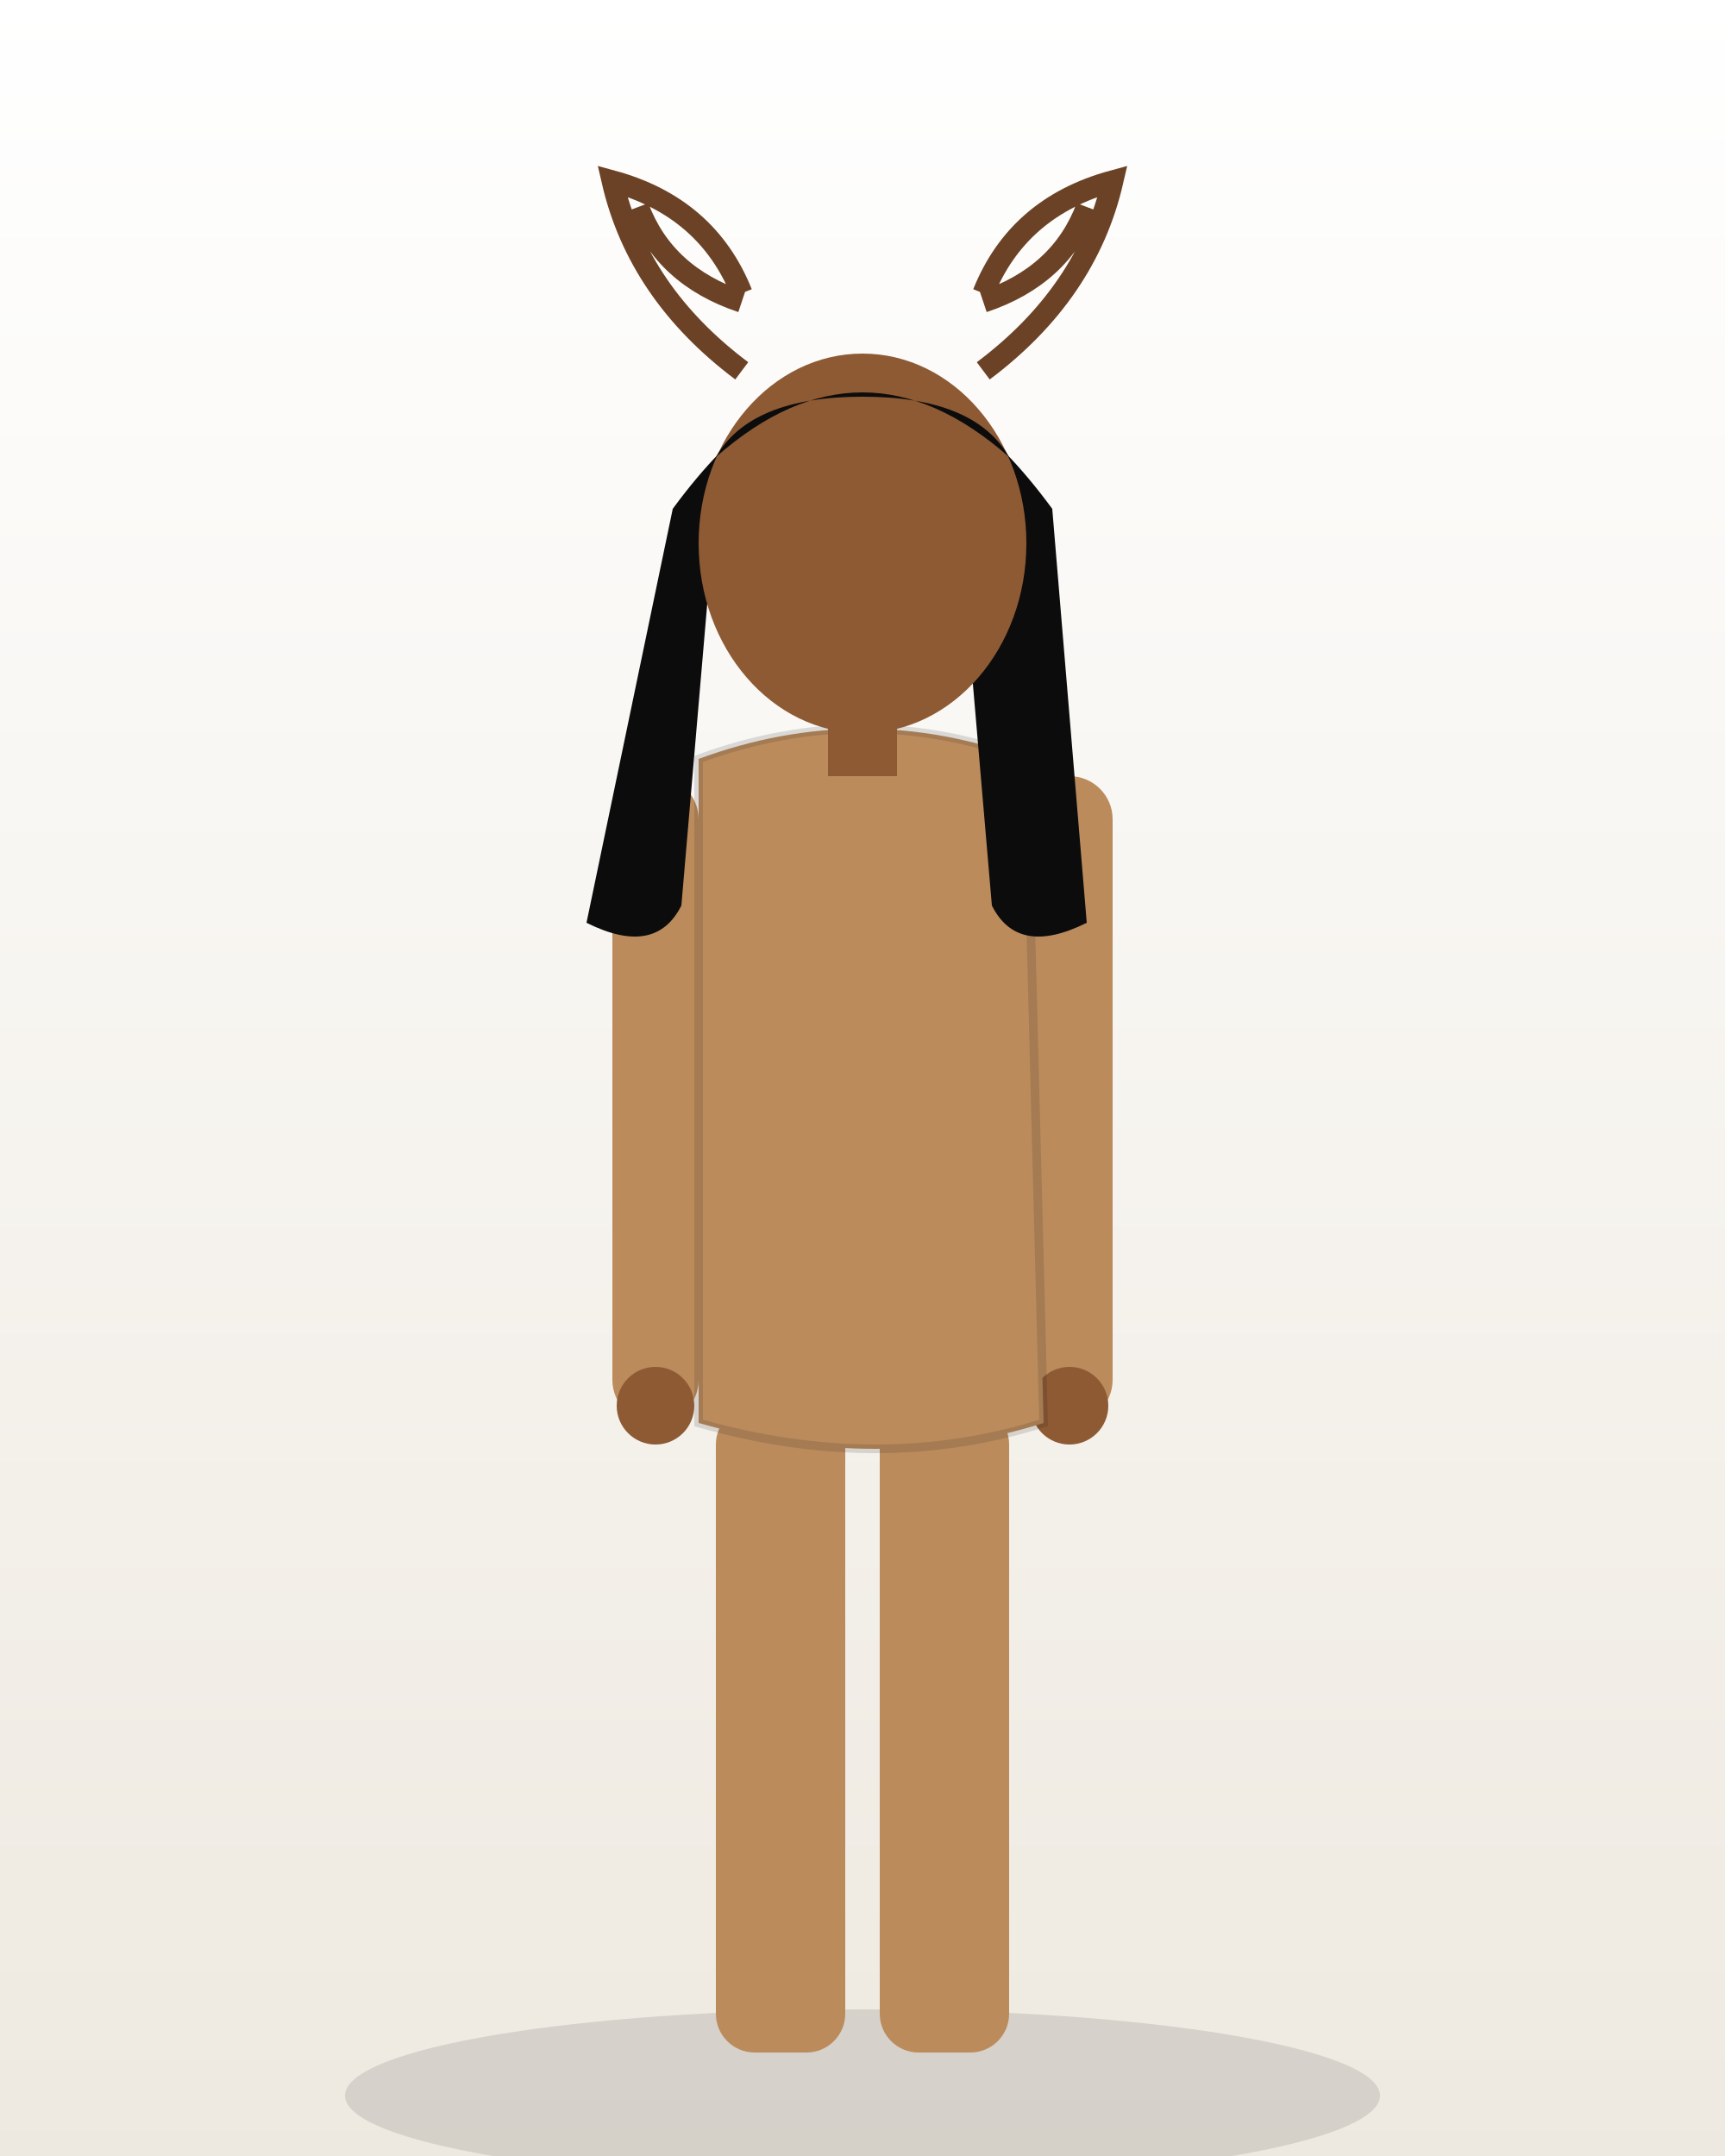
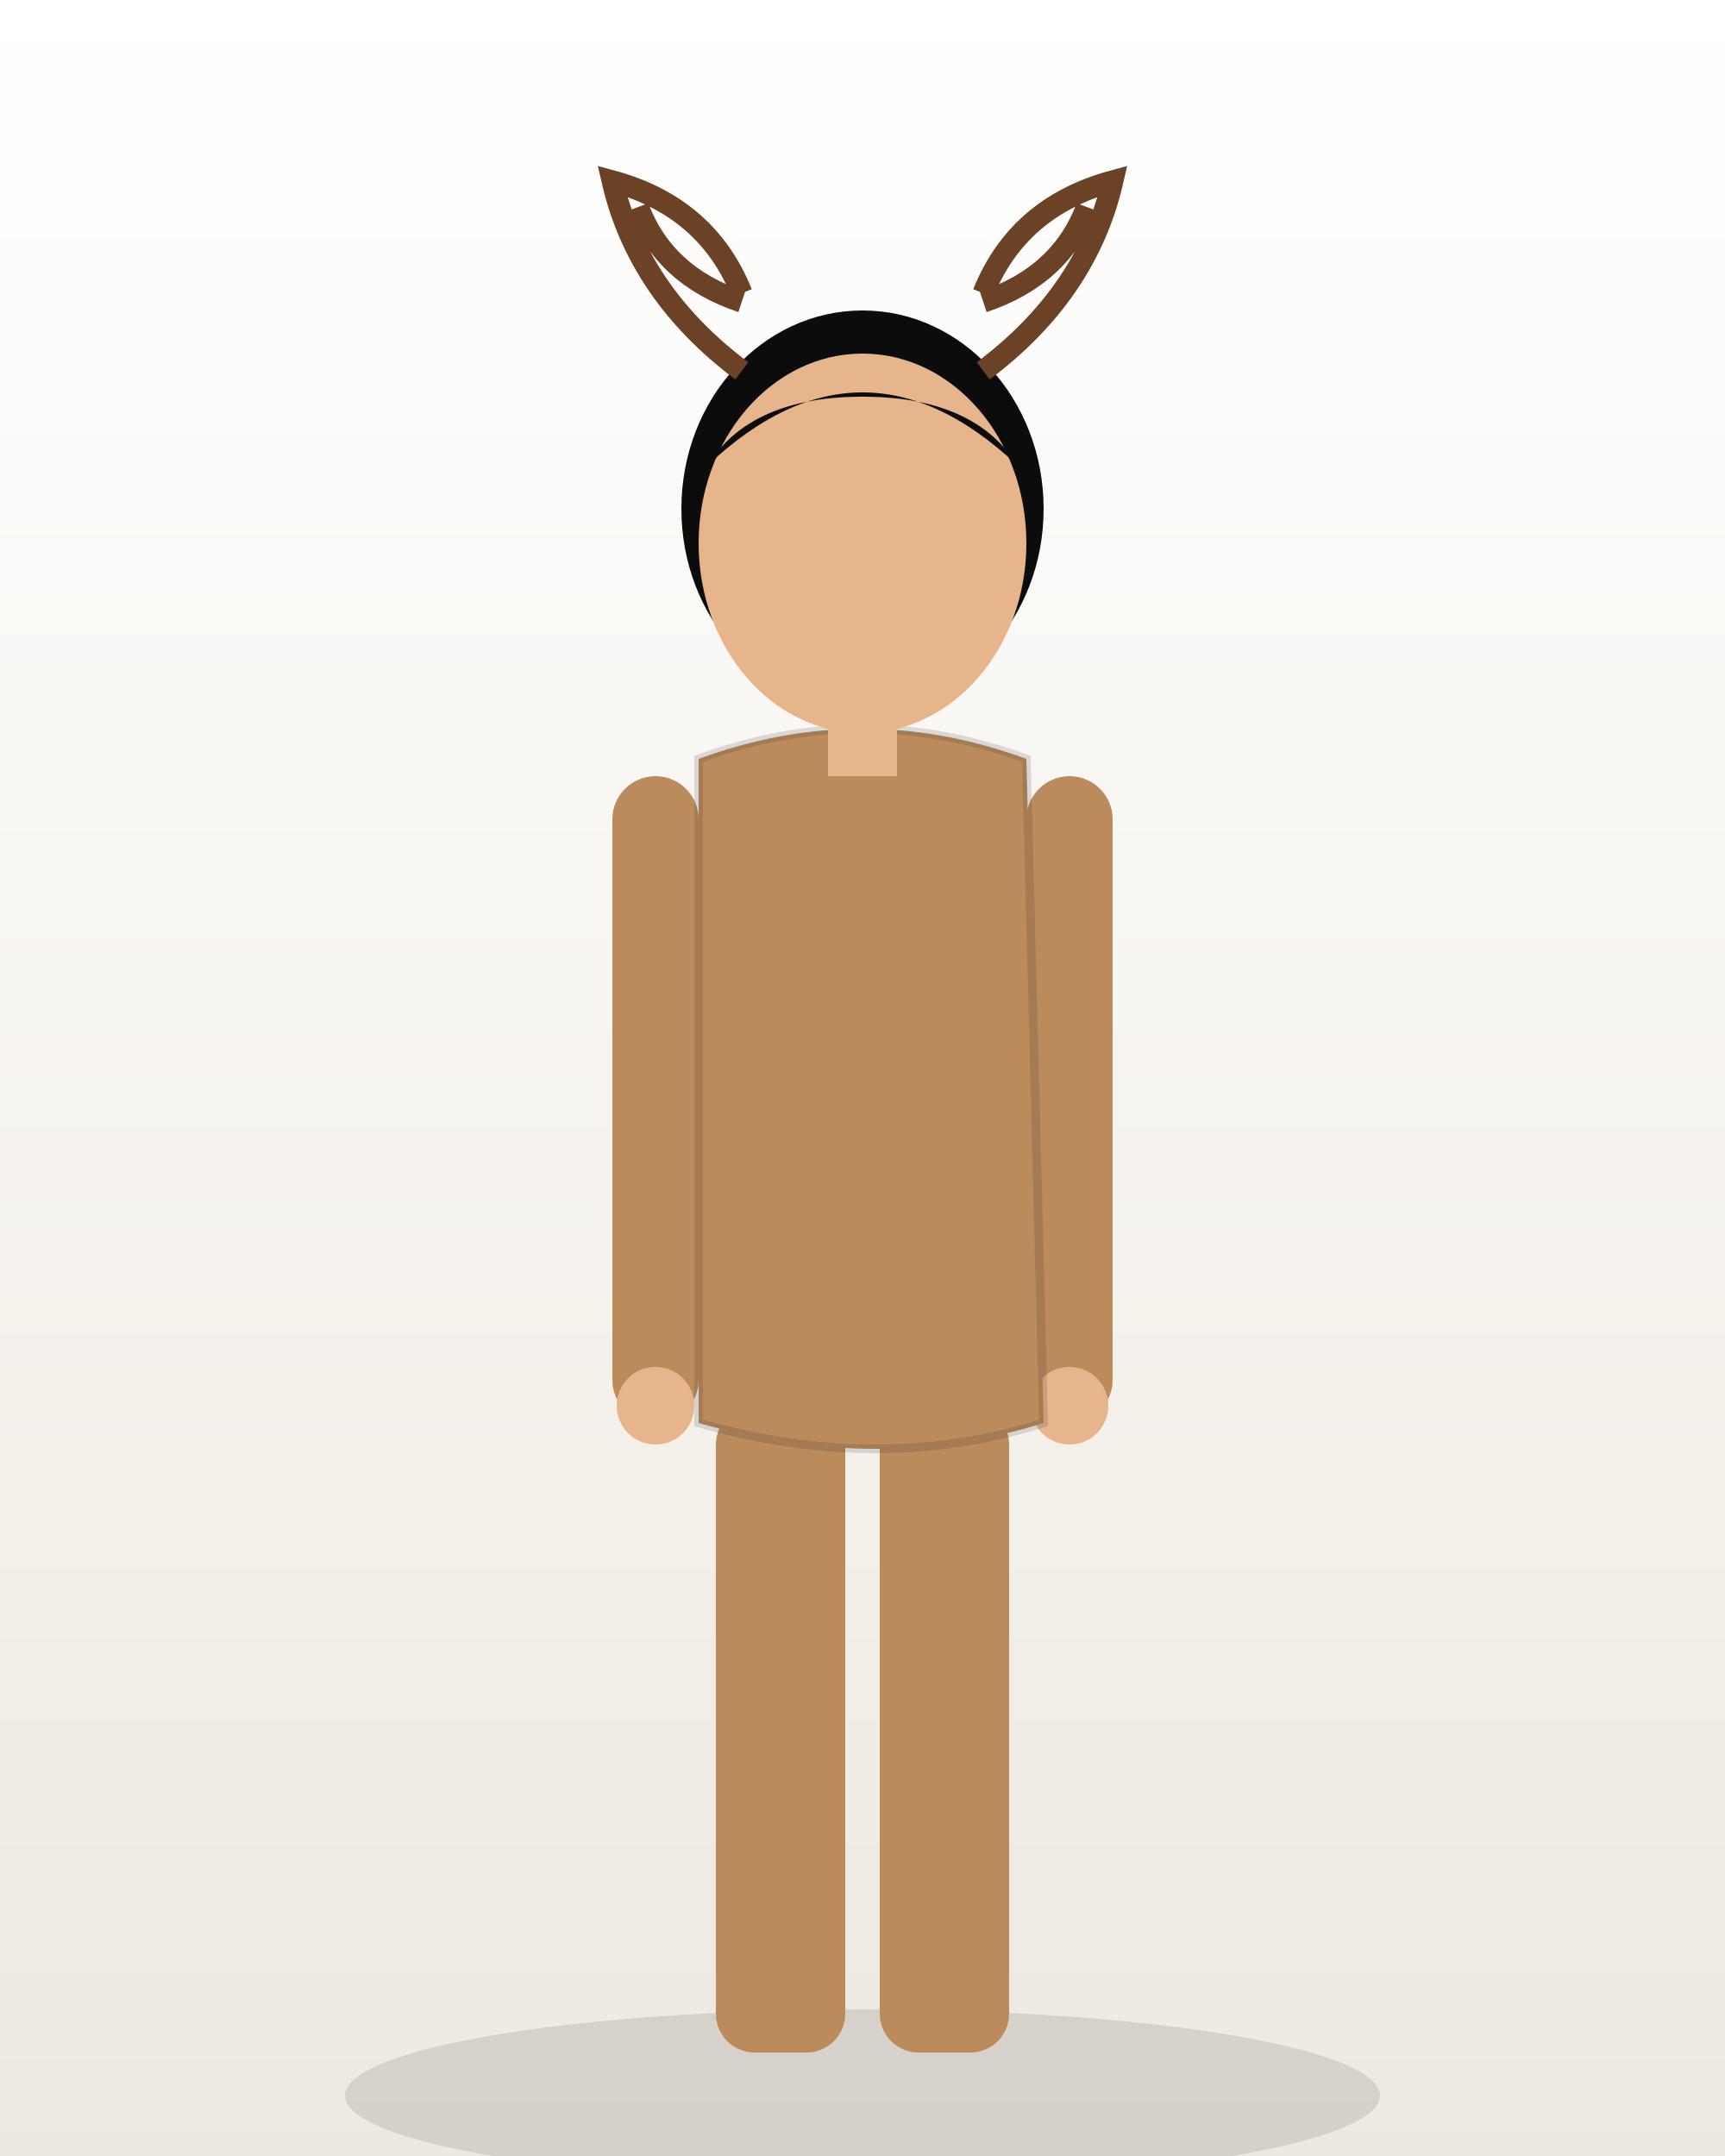
<svg xmlns="http://www.w3.org/2000/svg" width="400" height="500" viewBox="0 0 400 500" role="img" aria-label="Reindeer Onesie illustration">
  <defs>
    <linearGradient id="g-pj-reindeer-onesie" x1="0" y1="0" x2="0" y2="1">
      <stop offset="0" stop-color="#ffffff" />
      <stop offset="1" stop-color="#eee9e0" />
    </linearGradient>
  </defs>
  <rect width="400" height="500" fill="url(#g-pj-reindeer-onesie)" />
  <ellipse cx="200" cy="486" rx="120" ry="20" fill="#1c1a17" opacity="0.12" />
  <clipPath id="t-pj-reindeer-onesie">
    <path d="M162 176     q38 -14 76 0     l4 154     q-38 12 -80 0 Z" />
  </clipPath>
  <rect x="166" y="326" width="30" height="150" rx="9" fill="#BB8B5C" />
  <rect x="204" y="326" width="30" height="150" rx="9" fill="#BB8B5C" />
  <rect x="142" y="180" width="20" height="150" rx="10" fill="#BB8B5C" />
  <rect x="238" y="180" width="20" height="150" rx="10" fill="#BB8B5C" />
-   <circle cx="152" cy="326" r="9" fill="#8D5A34" />
-   <circle cx="248" cy="326" r="9" fill="#8D5A34" />
+   <circle cx="152" cy="326" r="9" fill="#E7B58C" />
+   <circle cx="248" cy="326" r="9" fill="#E7B58C" />
  <path d="M162 176     q38 -14 76 0     l4 154     q-38 12 -80 0 Z" fill="#BB8B5C" stroke="#1c1a17" stroke-opacity="0.14" stroke-width="2" />
  <g clip-path="url(#t-pj-reindeer-onesie)" />
-   <rect x="192" y="150" width="16" height="30" fill="#8D5A34" />
-   <path d="M156 118 q44 -60 88 0 l8 96 q-16 8 -22 -4 l-6 -70 q-28 14 -60 0 l-6 70 q-6 12 -22 4 Z" fill="#0C0C0C" />
-   <ellipse cx="200" cy="126" rx="38" ry="44" fill="#8D5A34" />
-   <path d="M166 106 q34 -30 68 0 q-8 -14 -34 -14 q-26 0 -34 14 Z" fill="#0C0C0C" />
+   <rect x="192" y="150" width="16" height="30" fill="#E7B58C" />
+   <ellipse cx="200" cy="118" rx="42" ry="46" fill="#0C0C0C" />
+   <ellipse cx="200" cy="126" rx="38" ry="44" fill="#E7B58C" />
+   <path d="M164 108 q36 -34 72 0 q-10 -16 -36 -16 q-26 0 -36 16 Z" fill="#0C0C0C" />
  <path d="M172 86 q-24 -18 -30 -44 q22 6 30 26 M172 70 q-18 -6 -24 -22" stroke="#6B4226" stroke-width="5" fill="none" />
  <path d="M228 86 q24 -18 30 -44 q-22 6 -30 26 M228 70 q18 -6 24 -22" stroke="#6B4226" stroke-width="5" fill="none" />
</svg>
